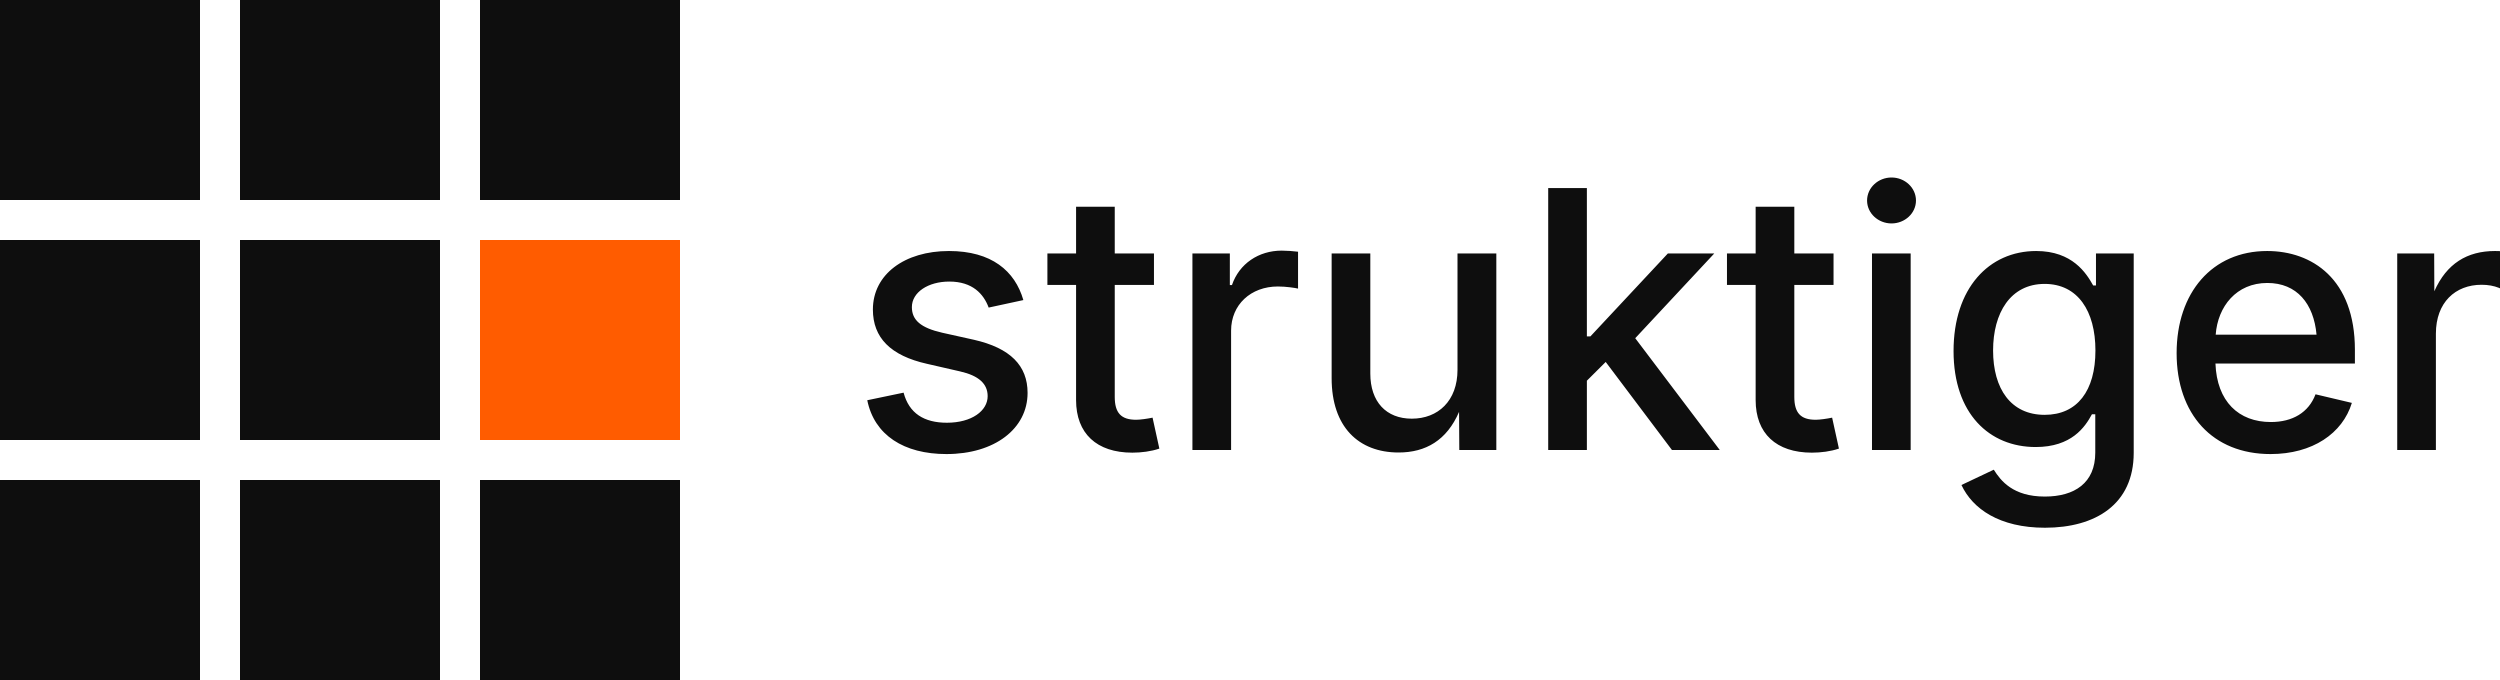
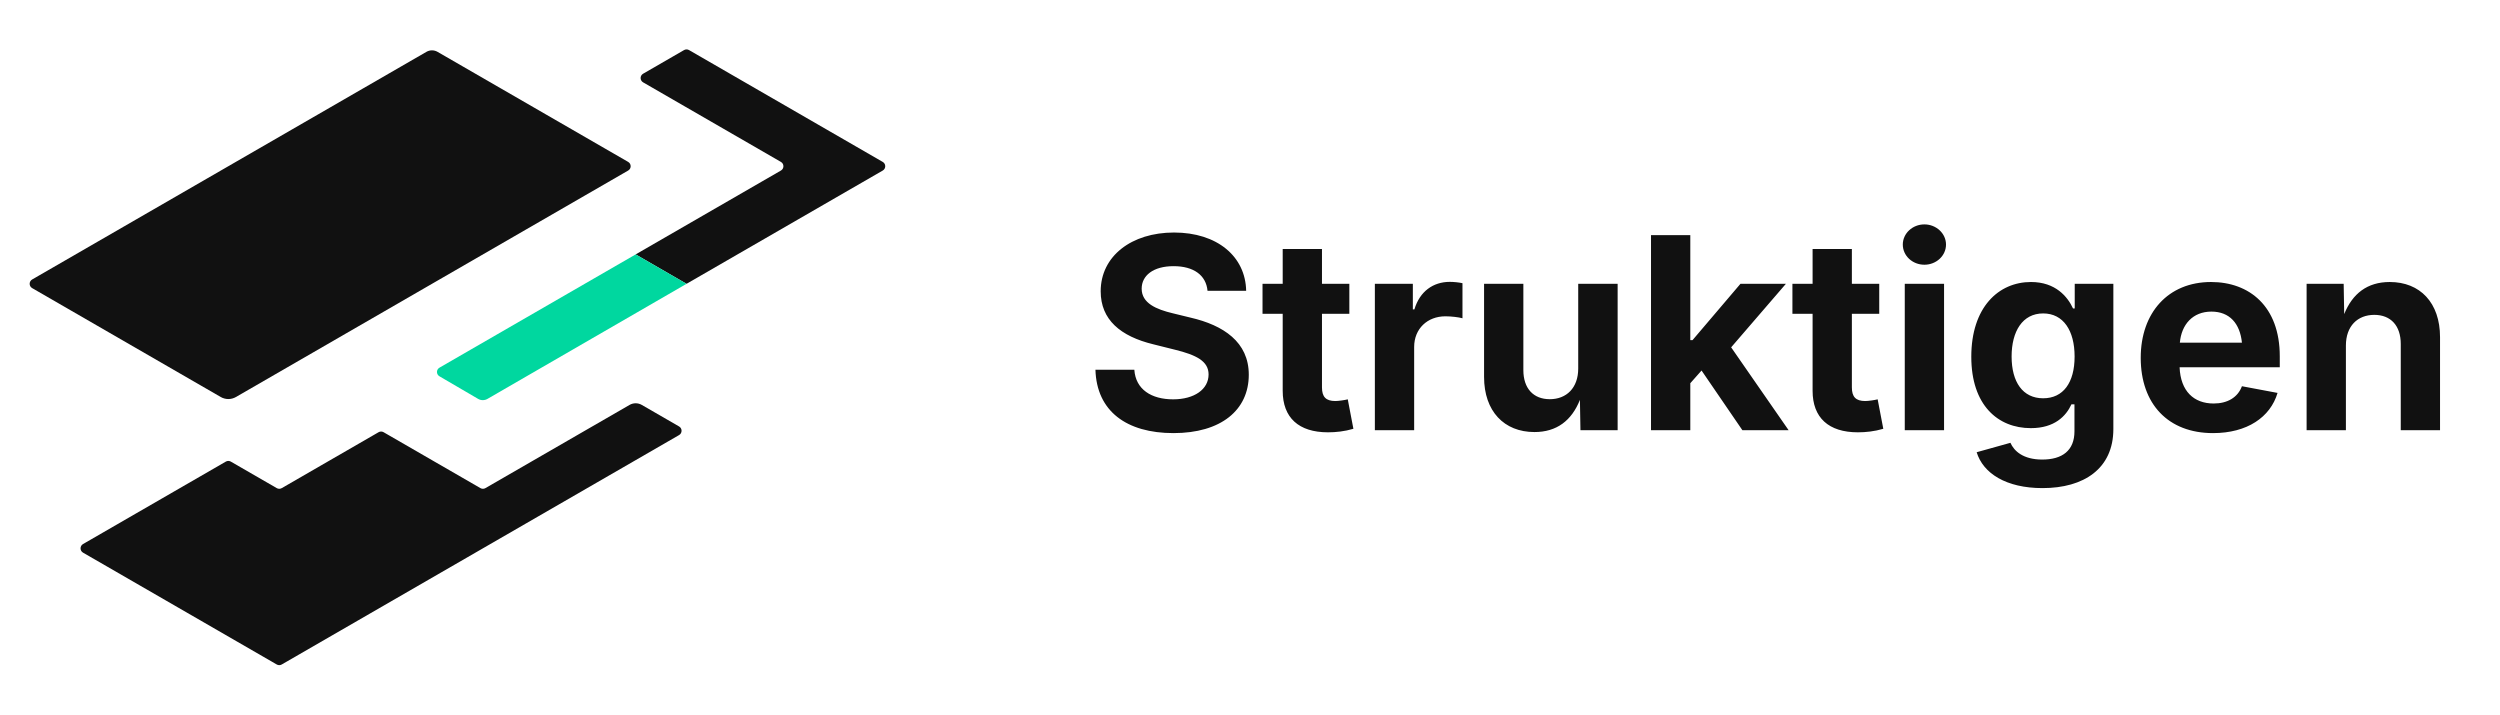
- <svg xmlns="http://www.w3.org/2000/svg" width="500" height="136" viewBox="0 0 500 136">
-   <rect width="500" height="136" fill="none" />
-   <g id="icon" transform="translate(0,0)">
-     <rect x="0" y="0" width="40" height="40" fill="#0E0E0E" />
-     <rect x="48" y="0" width="40" height="40" fill="#0E0E0E" />
-     <rect x="96" y="0" width="40" height="40" fill="#0E0E0E" />
-     <rect x="0" y="48" width="40" height="40" fill="#0E0E0E" />
-     <rect x="48" y="48" width="40" height="40" fill="#0E0E0E" />
-     <rect x="96" y="48" width="40" height="40" fill="#FF5C00" />
-     <rect x="0" y="96" width="40" height="40" fill="#0E0E0E" />
-     <rect x="48" y="96" width="40" height="40" fill="#0E0E0E" />
-     <rect x="96" y="96" width="40" height="40" fill="#0E0E0E" />
+ <svg xmlns="http://www.w3.org/2000/svg" id="Camada_1" data-name="Camada 1" viewBox="0 0 2226.67 636.44">
+   <defs>
+     <style>
+       .cls-1, .cls-2 {
+         fill: #111;
+       }
+ 
+       .cls-2 {
+         font-family: Inter-Bold, Inter;
+         font-size: 238.84px;
+         font-variation-settings: 'wght' 700, 'slnt' 0;
+         font-weight: 700;
+       }
+ 
+       .cls-3 {
+         fill: #00d79f;
+       }
+     </style>
+   </defs>
+   <text class="cls-2" transform="translate(965.77 383.19)">
+     <tspan x="0" y="0">Struktigen</tspan>
+   </text>
+   <g>
+     <path class="cls-1" d="M389.68,46.17l169.82,98.05c2.95,1.7,2.95,5.96,0,7.67l-349.37,201.72c-4.18,2.41-9.32,2.41-13.5,0L28.63,256.6c-2.95-1.7-2.95-5.96,0-7.67L379.82,46.17c3.05-1.76,6.81-1.76,9.86,0Z" />
+     <path class="cls-1" d="M571.6,360.64l33.24,19.19c2.95,1.7,2.95,5.96,0,7.67l-353.91,204.34c-1.37.79-3.06.79-4.43,0l-172.54-99.61c-2.95-1.7-2.95-5.96,0-7.67l127.19-73.43c1.37-.79,3.06-.79,4.43,0l40.93,23.63c1.37.79,3.06.79,4.43,0l86.27-49.81c1.37-.79,3.06-.79,4.43,0l86.27,49.81c1.37.79,3.06.79,4.43,0l128.38-74.11c3.37-1.95,7.53-1.95,10.9,0Z" />
+     <path class="cls-1" d="M786.23,144.22l-172.53-99.62c-1.37-.79-3.06-.79-4.43,0l-36.48,21.07c-2.95,1.7-2.95,5.96,0,7.67l122.76,70.88c2.95,1.7,2.95,5.96,0,7.67l-129.39,74.7,45.33,26.19,174.75-100.89c2.95-1.7,2.95-5.96,0-7.67Z" />
+     <path class="cls-3" d="M611.49,252.78l-45.33-26.19h0s-174.76,100.89-174.76,100.89c-2.95,1.7-2.95,5.96,0,7.67l34.42,20.11c2.58,1.51,5.76,1.51,8.35.02l177.33-102.51Z" />
  </g>
-   <text x="170" y="90" font-family="Inter, Satoshi, system-ui, -apple-system, BlinkMacSystemFont, 'Helvetica Neue', Arial, sans-serif" font-size="72" font-weight="500" letter-spacing="0" fill="#0E0E0E">
-         struktigen
-     </text>
</svg>
